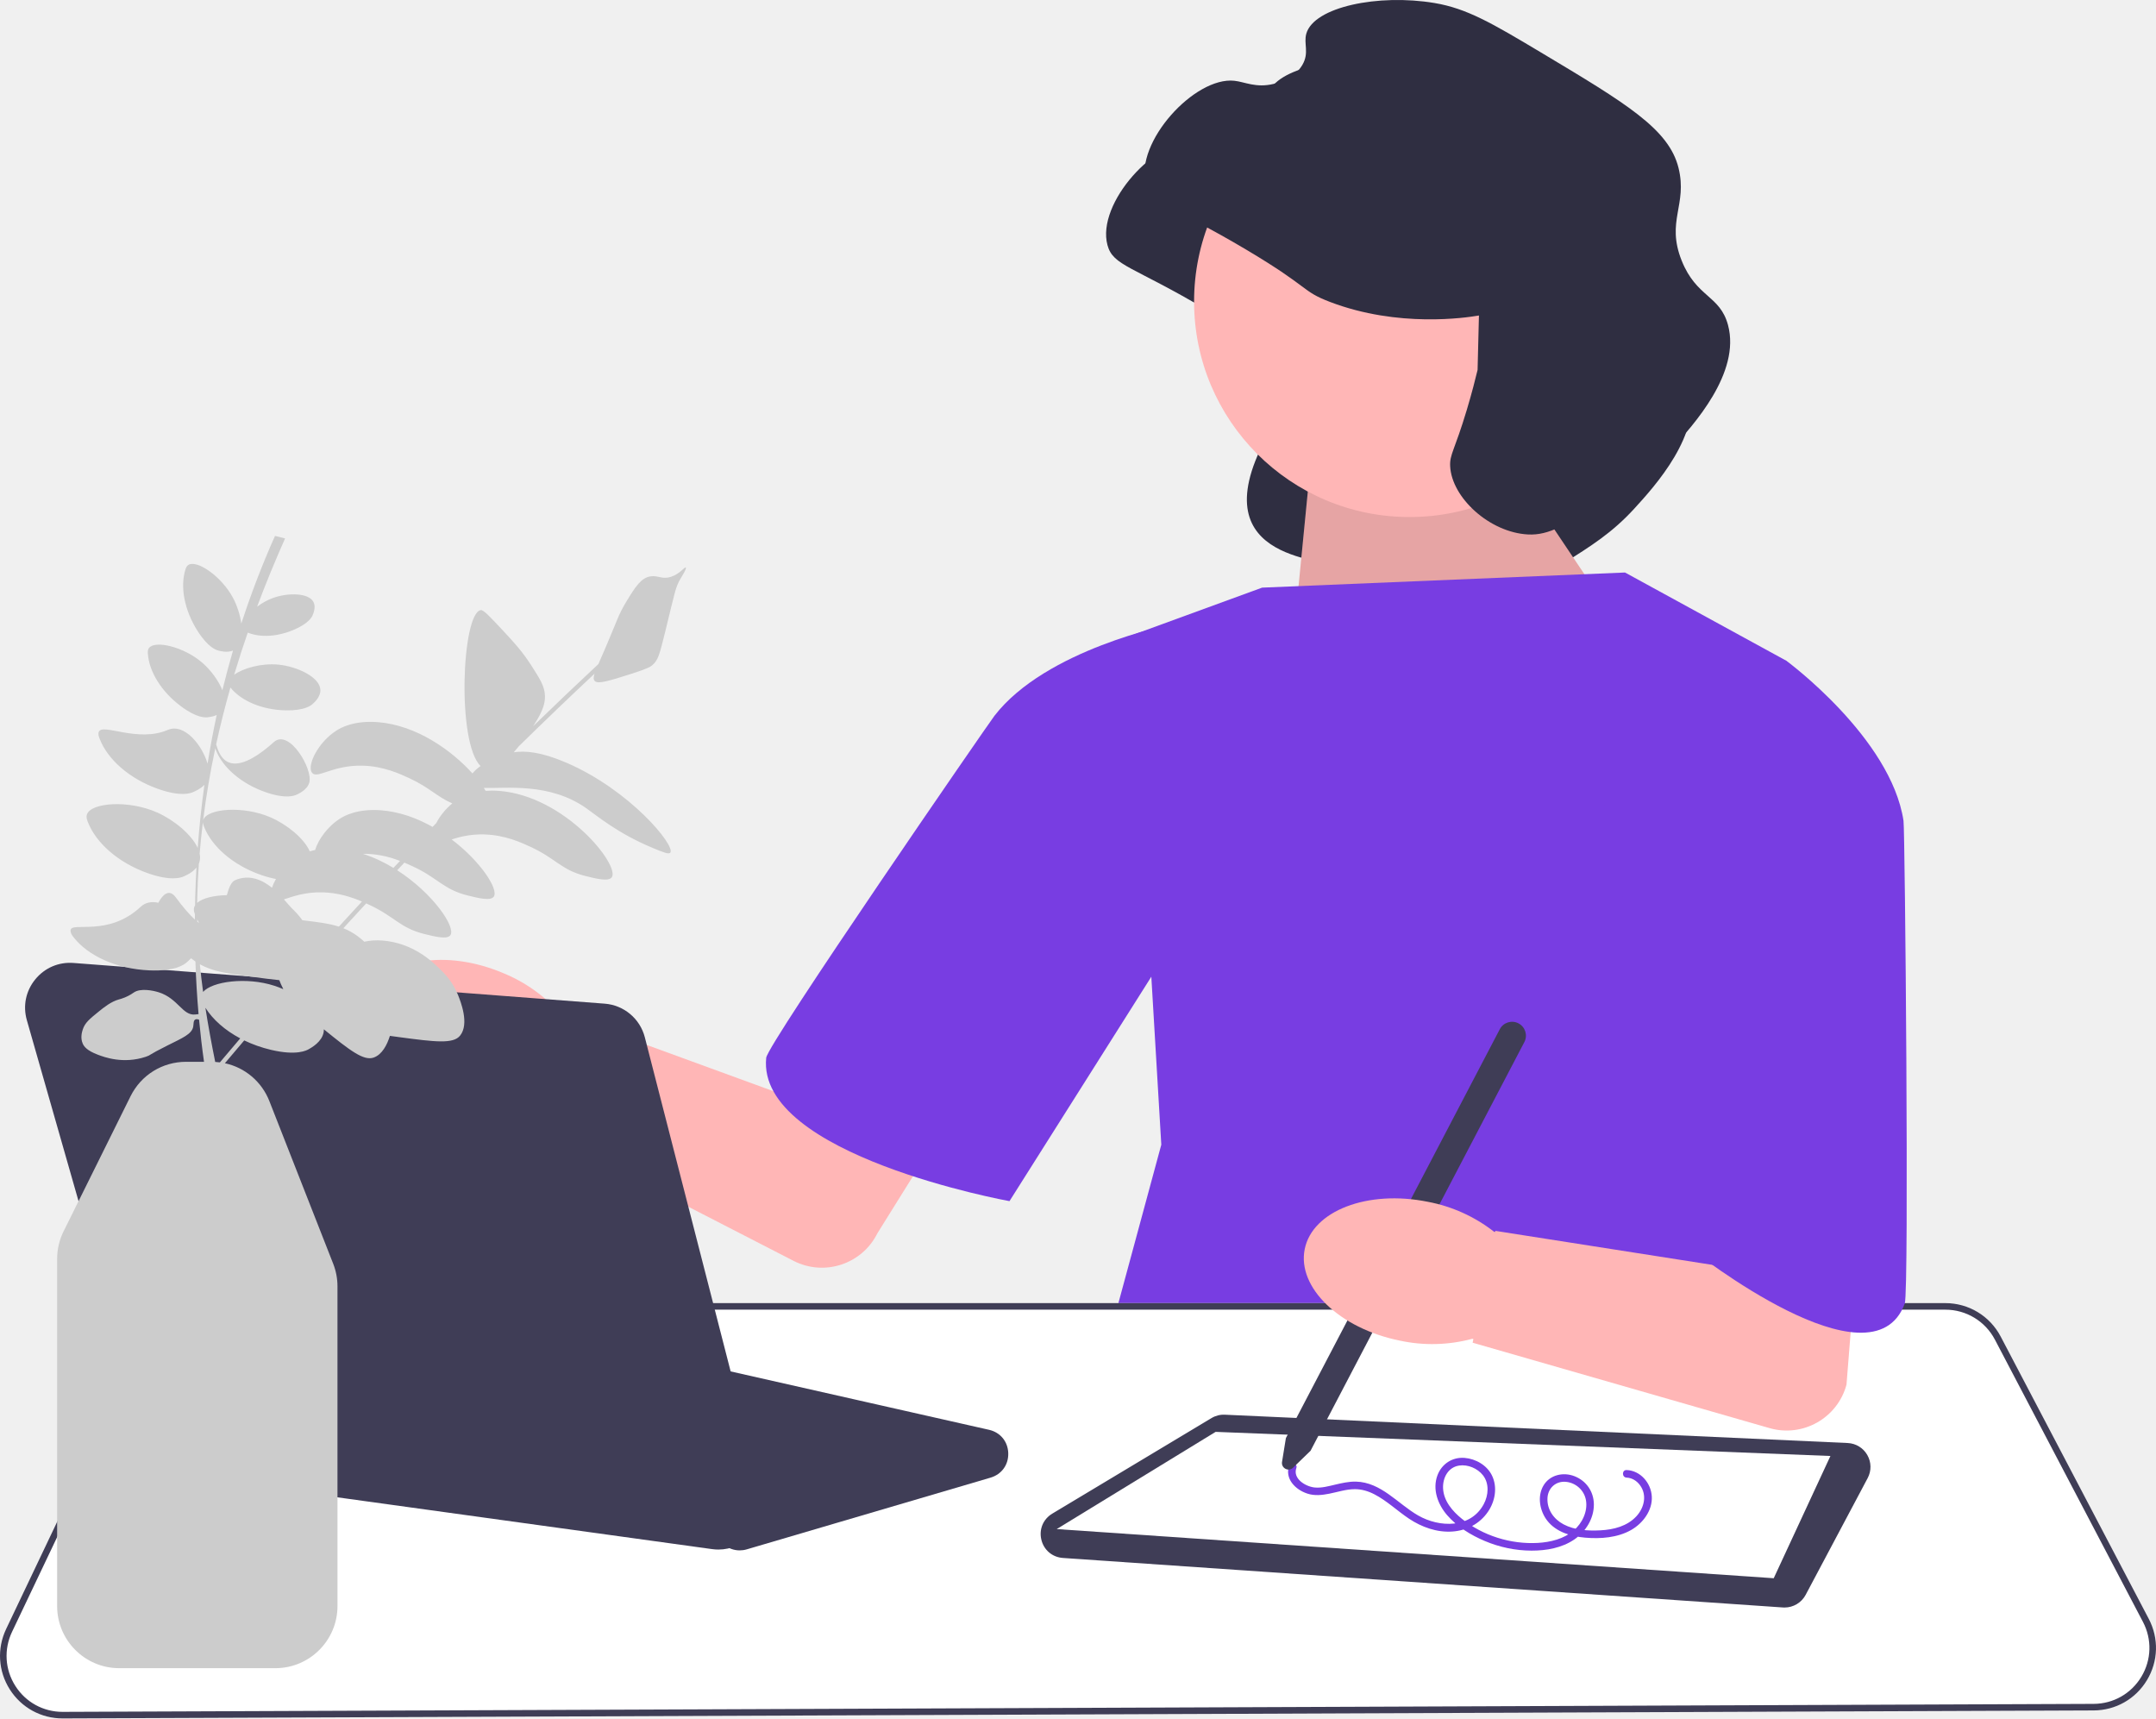
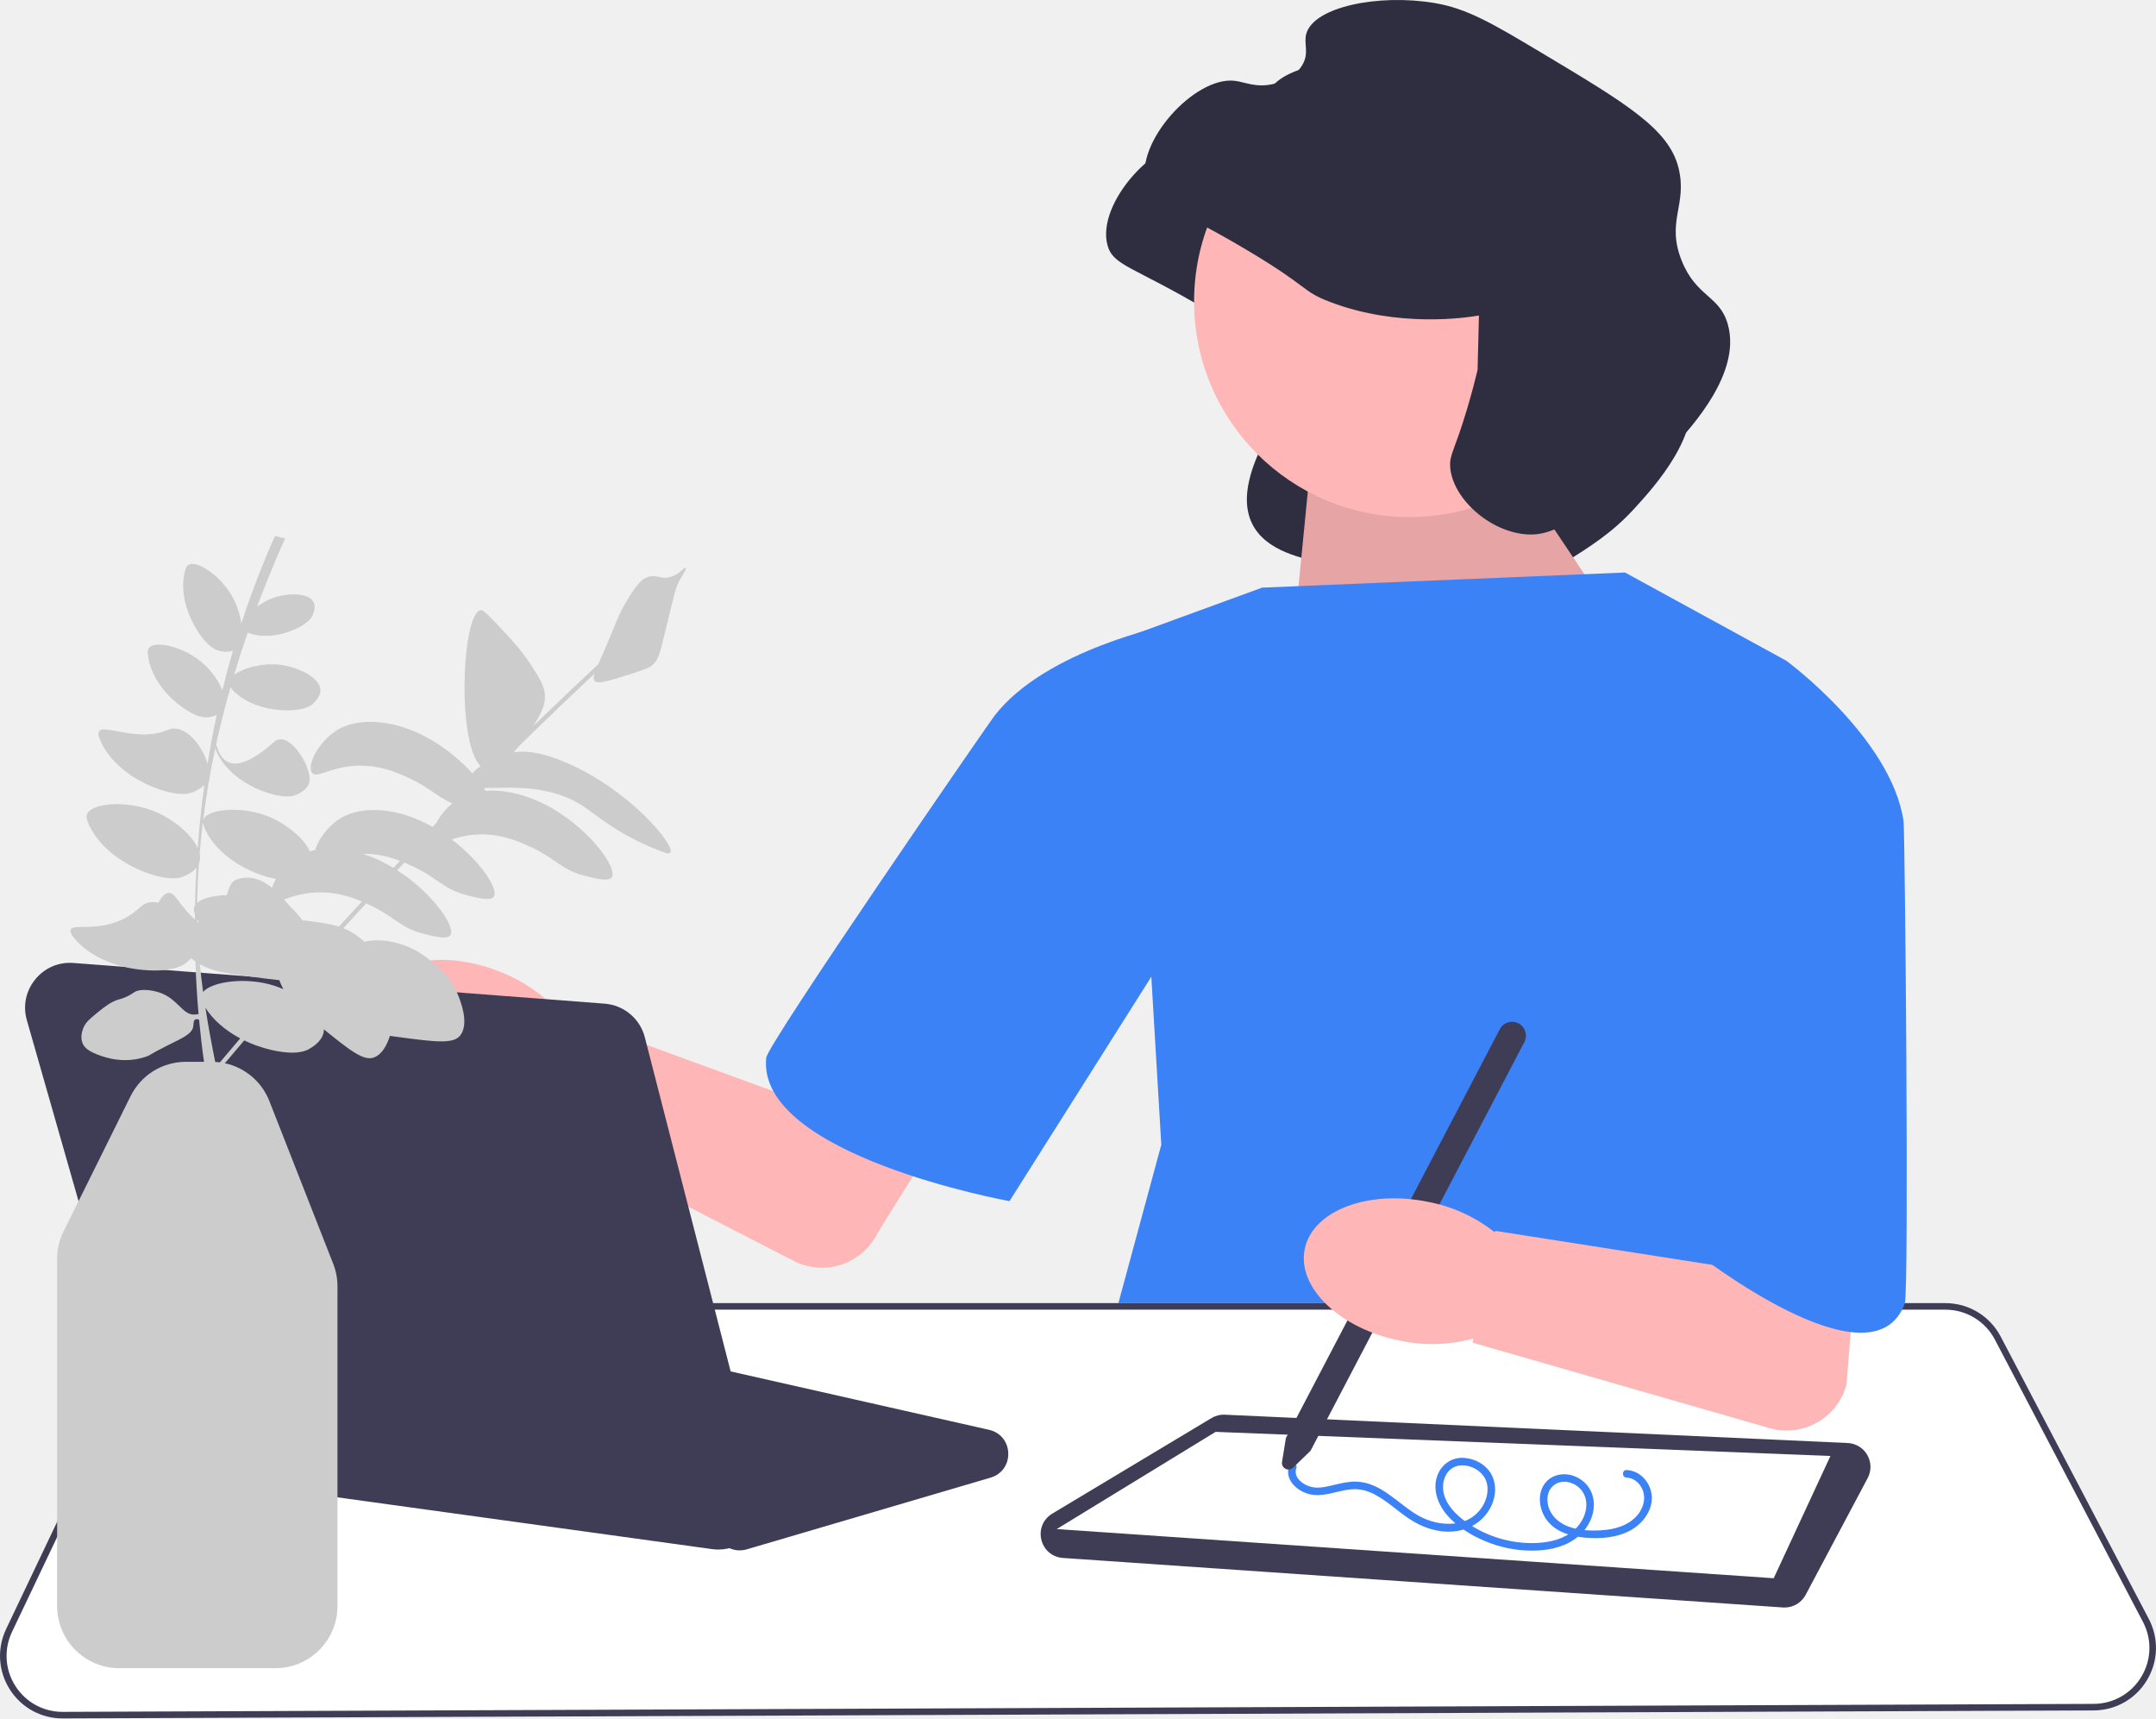
<svg xmlns="http://www.w3.org/2000/svg" width="855.47" height="681.755" viewBox="0 0 855.47 681.755" role="img" artist="Katerina Limpitsouni" source="https://undraw.co/">
  <path d="M571.597,149.332c-.125,.021-.313,.053-.54,.091-4.452,.737-31.366,4.889-58.501-5.447-11.495-4.379-7.574-5.47-33.176-20.694-30.015-17.848-37.719-17.724-39.954-26.046-4.463-16.619,19.369-42.743,35.143-41.023,4.153,.453,8.601,2.929,15.518,1.25,1.52-.369,8.173-1.984,11.417-7.491,2.893-4.913,.443-8.457,1.606-12.486,3.054-10.576,28.515-15.854,50.838-12.125,12.839,2.145,22.825,8.001,42.273,19.625,33.85,20.232,50.775,30.348,54.579,45.847,3.605,14.69-5.048,21.02,1.245,36.745,5.86,14.642,15.168,13.664,18.37,25.509,5.154,19.061-13.976,39.98-21.944,48.694-8.737,9.554-17.092,14.798-28.185,21.759-13.923,8.738-20.885,13.107-29.255,12.662-15.175-.806-60.267,1.937-60.855-10.62-.22-4.706-54.91-.853-27.98-51.52,3.303-6.215,68.009,.424,68.863-3.147" fill="#2f2e41" />
  <polygon points="597.787 181.755 644.299 251.133 510.787 278.133 519.291 191.274 597.787 181.755" fill="#ffb6b6" />
  <polygon points="597.787 181.755 644.299 251.133 510.787 278.133 519.291 191.274 597.787 181.755" opacity=".1" />
-   <polygon points="500.787 233.133 644.787 227.133 708.787 262.133 705.787 487.133 772.787 614.133 434.787 550.133 460.787 454.133 448.787 252.133 500.787 233.133" fill="#783de2" />
+   <polygon points="500.787 233.133 644.787 227.133 708.787 262.133 705.787 487.133 772.787 614.133 434.787 550.133 460.787 454.133 448.787 252.133 500.787 233.133" fill="#3C82F7" />
  <path d="M3.878,670.236c-4.597-7.247-5.14-16.201-1.452-23.951l54.807-115.156c4.09-8.594,12.884-14.147,22.402-14.147H771.889c9.253,0,17.672,5.09,21.969,13.285l58.746,111.982c4.061,7.741,3.793,16.832-.715,24.321-4.508,7.488-12.417,11.979-21.157,12.014l-805.807,3.172h-.101c-8.542,0-16.368-4.301-20.946-11.52Z" fill="#fff" />
  <path d="M3.878,670.236c-4.597-7.247-5.14-16.201-1.452-23.951l54.807-115.156c4.09-8.594,12.884-14.147,22.402-14.147H771.889c9.253,0,17.672,5.09,21.969,13.285l58.746,111.982c4.061,7.741,3.793,16.832-.715,24.321-4.508,7.488-12.417,11.979-21.157,12.014l-805.807,3.172h-.101c-8.542,0-16.368-4.301-20.946-11.52Zm75.756-150.65c-8.519,0-16.389,4.971-20.05,12.662L4.777,647.404c-3.301,6.936-2.816,14.95,1.299,21.437,4.098,6.461,11.101,10.31,18.748,10.31h.09l805.807-3.172c7.823-.031,14.902-4.051,18.936-10.753,4.035-6.702,4.274-14.84,.64-21.767l-58.746-111.984c-3.847-7.333-11.382-11.889-19.664-11.889H79.635Z" fill="#3f3d56" />
  <path d="M707.438,637.732l-285.674-19.641c-4.218-.29-7.582-3.134-8.569-7.244-.988-4.11,.716-8.172,4.341-10.347l63.171-37.903c1.604-.963,3.444-1.431,5.309-1.341l247.106,11.232c3.267,.147,6.185,1.932,7.806,4.772,1.621,2.84,1.672,6.26,.138,9.147l-24.603,46.312c-1.651,3.108-4.889,5.034-8.374,5.034-.216,0-.433-.008-.65-.022Z" fill="#3f3d56" />
  <polygon points="419.287 606.633 703.787 626.133 726.287 577.633 482.34 568.066 419.287 606.633" fill="#fff" />
  <circle cx="559.287" cy="119.633" r="85.492" fill="#ffb6b6" />
  <path d="M586.823,125.165c-.125,.021-.313,.053-.54,.091-4.452,.737-31.366,4.889-58.501-5.447-11.495-4.379-7.574-5.47-33.176-20.694-30.015-17.848-37.719-17.724-39.954-26.046-4.463-16.619,19.369-42.743,35.143-41.023,4.153,.453,8.601,2.929,15.518,1.25,1.52-.369,8.173-1.984,11.417-7.491,2.893-4.913,.443-8.457,1.606-12.486,3.054-10.576,28.515-15.854,50.838-12.125,12.839,2.145,22.825,8.001,42.273,19.625,33.85,20.232,50.775,30.348,54.579,45.847,3.605,14.69-5.048,21.02,1.245,36.745,5.86,14.642,15.168,13.664,18.37,25.509,5.154,19.061-13.976,39.98-21.944,48.694-8.737,9.554-17.092,14.798-28.185,21.759-13.923,8.738-20.885,13.107-29.255,12.662-15.175-.806-30.268-14.558-30.857-27.116-.22-4.706,1.743-6.118,6.602-22.296,2.024-6.74,3.428-12.305,4.282-15.875" fill="#2f2e41" />
-   <path d="M645.42,583.21c5.5,.217,9.686,5.145,9.989,10.485,.315,5.542-3.538,10.647-8.167,13.285-5.423,3.091-12.192,3.587-18.298,3.055-5.492-.479-11.468-2.187-15.003-6.722-2.974-3.816-4.068-9.582-1.539-13.913,2.508-4.295,7.841-5.481,12.302-3.757,4.721,1.824,7.689,6.118,7.719,11.191,.033,5.624-3.215,10.821-7.773,13.931-4.916,3.354-11.104,4.433-16.956,4.419-6.376-.015-12.724-1.353-18.59-3.838-5.496-2.328-10.986-5.685-14.916-10.247-3.684-4.277-5.889-10.211-3.844-15.758,1.677-4.549,5.914-7.338,10.767-6.953,4.443,.353,8.936,2.931,10.908,7.036,2.225,4.632,1.226,10.188-1.606,14.329-3.269,4.781-8.437,7.468-14.175,7.856-6.107,.413-12.156-1.757-17.18-5.112-4.652-3.106-8.741-7.083-13.735-9.668-2.404-1.244-5.019-2.034-7.741-2.031-3.465,.004-6.797,1.142-10.167,1.803-2.856,.56-5.8,.886-8.619-.027-2.412-.781-4.669-2.213-6.189-4.266-1.437-1.942-1.942-4.375-1.128-6.681,.638-1.808,3.538-1.03,2.893,.798-1.489,4.216,3.618,7.314,7.193,7.701,2.712,.293,5.51-.49,8.127-1.102,2.727-.638,5.515-1.29,8.335-1.221,9.989,.246,16.593,8.785,24.647,13.417,8.468,4.871,20.868,5.21,26.053-4.468,1.883-3.515,2.272-8.188-.315-11.472-2.155-2.736-5.984-4.373-9.455-3.843-4.358,.666-6.529,4.817-6.371,8.944,.194,5.05,3.714,9.154,7.468,12.179,8.357,6.733,19.439,10.163,30.127,9.561,5.015-.282,10.345-1.588,14.24-4.927,3.366-2.885,5.664-7.576,4.855-12.07-.7-3.889-3.962-6.839-7.903-7.231-4.032-.4-7.182,2.462-7.362,6.489-.202,4.53,2.489,8.311,6.389,10.374,4.418,2.337,9.772,2.627,14.667,2.372,5.198-.27,10.615-1.64,14.252-5.598,3.103-3.376,4.279-8.386,1.42-12.292-1.262-1.724-3.16-2.939-5.321-3.024-1.924-.076-1.934-3.076,0-3h0Z" fill="#783de2" />
+   <path d="M645.42,583.21c5.5,.217,9.686,5.145,9.989,10.485,.315,5.542-3.538,10.647-8.167,13.285-5.423,3.091-12.192,3.587-18.298,3.055-5.492-.479-11.468-2.187-15.003-6.722-2.974-3.816-4.068-9.582-1.539-13.913,2.508-4.295,7.841-5.481,12.302-3.757,4.721,1.824,7.689,6.118,7.719,11.191,.033,5.624-3.215,10.821-7.773,13.931-4.916,3.354-11.104,4.433-16.956,4.419-6.376-.015-12.724-1.353-18.59-3.838-5.496-2.328-10.986-5.685-14.916-10.247-3.684-4.277-5.889-10.211-3.844-15.758,1.677-4.549,5.914-7.338,10.767-6.953,4.443,.353,8.936,2.931,10.908,7.036,2.225,4.632,1.226,10.188-1.606,14.329-3.269,4.781-8.437,7.468-14.175,7.856-6.107,.413-12.156-1.757-17.18-5.112-4.652-3.106-8.741-7.083-13.735-9.668-2.404-1.244-5.019-2.034-7.741-2.031-3.465,.004-6.797,1.142-10.167,1.803-2.856,.56-5.8,.886-8.619-.027-2.412-.781-4.669-2.213-6.189-4.266-1.437-1.942-1.942-4.375-1.128-6.681,.638-1.808,3.538-1.03,2.893,.798-1.489,4.216,3.618,7.314,7.193,7.701,2.712,.293,5.51-.49,8.127-1.102,2.727-.638,5.515-1.29,8.335-1.221,9.989,.246,16.593,8.785,24.647,13.417,8.468,4.871,20.868,5.21,26.053-4.468,1.883-3.515,2.272-8.188-.315-11.472-2.155-2.736-5.984-4.373-9.455-3.843-4.358,.666-6.529,4.817-6.371,8.944,.194,5.05,3.714,9.154,7.468,12.179,8.357,6.733,19.439,10.163,30.127,9.561,5.015-.282,10.345-1.588,14.24-4.927,3.366-2.885,5.664-7.576,4.855-12.07-.7-3.889-3.962-6.839-7.903-7.231-4.032-.4-7.182,2.462-7.362,6.489-.202,4.53,2.489,8.311,6.389,10.374,4.418,2.337,9.772,2.627,14.667,2.372,5.198-.27,10.615-1.64,14.252-5.598,3.103-3.376,4.279-8.386,1.42-12.292-1.262-1.724-3.16-2.939-5.321-3.024-1.924-.076-1.934-3.076,0-3h0Z" fill="#3C82F7" />
  <path d="M508.692,579.997l1.529-9.458,84.874-162.219c1.406-2.687,4.736-3.729,7.423-2.324,2.687,1.406,3.729,4.736,2.324,7.423l-84.836,162.147-6.936,6.72c-.82,.791-2.004,.961-3.014,.432-1.01-.528-1.545-1.597-1.364-2.723Z" fill="#3f3d56" />
  <path d="M566.545,476.79c9.576,1.803,18.58,5.872,26.26,11.869l.432,.093,.087-.43,92.502,14.489-6.701-123.036,70.105-38.397-16.57,207.973c-3.589,13.282-17.373,21.039-30.588,17.214l-117.751-33.87,.294-1.449-.412-.111c-9.411,2.538-19.292,2.785-28.818,.72-23.897-4.836-40.772-21.086-37.692-36.294,3.08-15.208,24.947-23.612,48.851-18.771Z" fill="#ffb6b6" />
-   <path d="M629.787,284.133l79-22s41.5,30.5,46.5,63.5c.595,3.925,2.244,186.746,.5,191.5-12.922,35.219-84-21-84-21l-42-212Z" fill="#783de2" />
+   <path d="M629.787,284.133l79-22s41.5,30.5,46.5,63.5c.595,3.925,2.244,186.746,.5,191.5-12.922,35.219-84-21-84-21l-42-212Z" fill="#3C82F7" />
  <path d="M287.122,612.722l-8.19-7.02h-0c-1.219-1.046-2.702-1.738-4.287-2.003l-182.483-30.414c-4.165-.694-7.242-3.702-8.03-7.851-.788-4.148,.972-8.075,4.593-10.248l65.102-39.061c2.176-1.306,4.736-1.717,7.213-1.157l231.374,52.273c4.498,1.016,7.5,4.65,7.647,9.26s-2.616,8.429-7.041,9.73l-96.741,28.453c-.918,.271-1.854,.402-2.782,.402-2.309,0-4.569-.817-6.375-2.366Z" fill="#3f3d56" />
  <path d="M199.243,385.882c9.045,3.622,17.092,9.358,23.466,16.728l.406,.175,.169-.405,87.947,32.122,93.903-152.042,51.912,32.173-108.878,174.595c-6.092,12.336-21.117,17.278-33.342,10.966l-108.966-56.025,.569-1.365-.382-.188c-9.724,.668-19.466-1.003-28.412-4.872-22.508-9.371-35.918-28.581-29.952-42.904,5.966-14.324,29.046-18.335,51.561-8.958Z" fill="#ffb6b6" />
-   <path d="M505.866,309.909l-41.534-62.11s-49.425,9.783-69.784,36.23c-2.545,3.306-89.963,130.089-90.527,135.622-3.942,38.731,96.529,56.878,96.529,56.878l105.316-166.621Z" fill="#783de2" />
+   <path d="M505.866,309.909l-41.534-62.11s-49.425,9.783-69.784,36.23c-2.545,3.306-89.963,130.089-90.527,135.622-3.942,38.731,96.529,56.878,96.529,56.878l105.316-166.621Z" fill="#3C82F7" />
  <path d="M282.602,614.588l-209.182-28.912c-7.001-.967-12.779-5.983-14.722-12.779L10.656,404.744c-1.628-5.699-.413-11.601,3.334-16.192s9.283-6.965,15.195-6.514l210.75,16.146c7.625,.584,14.025,5.953,15.928,13.359l46.474,180.918c1.483,5.773,0,11.876-3.968,16.324-3.417,3.831-8.261,5.971-13.312,5.971-.814,0-1.635-.056-2.456-.169Z" fill="#3f3d56" />
  <path d="M235.976,270.166c1.223,1.345,5.66-.025,14.484-2.821,6.708-2.125,7.741-2.898,8.379-3.452,2.243-1.949,2.831-3.998,5.053-13.052,3.988-16.25,4.111-17.864,6.159-21.312,.705-1.188,2.486-4.02,2.052-4.371-.446-.361-2.374,2.59-5.937,3.705-3.472,1.087-5.035-.654-8-.211-3.832,.573-6.111,4.213-9.685,10.105-3.165,5.218-3.563,7.317-8,17.684-1.257,2.937-2.269,5.21-3.046,7.006-8.712,8.131-17.352,16.369-25.914,24.679,.165-.252,.32-.49,.455-.697,3.792-5.823,4.308-8.945,4.253-11.284-.089-3.79-1.899-6.676-5.515-12.295-3.544-5.506-6.901-9.139-10.947-13.474-5.303-5.682-7.954-8.524-9.01-8.337-7.542,1.335-9.559,52.687-.07,61.871-1.332,.952-2.435,1.948-3.232,2.929-8.123-9.019-22.038-19.095-37.452-20.335-9.503-.765-14.748,2.217-16.379,3.242-7.538,4.734-12.02,14.21-9.769,16.884,2.099,2.493,8.161-3.175,20.042-2.863,8.29,.218,14.766,3.225,18.61,5.011,8.065,3.746,11.014,7.428,16.96,9.951-2.787,2.297-4.996,5.164-6.383,7.837-.48,.495-.959,.993-1.439,1.489-6.135-3.457-13.044-5.994-20.286-6.577-9.503-.765-14.748,2.217-16.379,3.242-5.08,3.191-8.761,8.53-9.94,12.494-.77,.155-1.483,.331-2.135,.522-2.303-5.204-9.156-10.693-15.529-13.459-10.969-4.761-25.218-3.499-26.742,1.029-.049,.144-.061,.286-.082,.429,1.202-9.702,2.835-19.335,4.875-28.899,.069,.273,.156,.549,.272,.84,2.708,6.801,10.025,13.329,19.998,16.715,7.828,2.658,11.107,1.28,11.939,.895,.796-.368,4.232-1.843,5.074-4.776,1.561-5.438-7.999-21.509-14.029-16.118-19.374,17.319-22.033,3.295-22.923,.935,1.647-7.561,3.543-15.079,5.67-22.553,.037,.046,.068,.091,.106,.137,4.233,5.134,12.379,8.75,21.952,8.91,7.513,.125,9.968-1.978,10.582-2.542,.586-.539,3.151-2.771,3.064-5.543-.16-5.14-9.303-9.326-16.619-10.052-6.742-.669-14.001,1.395-17.602,4.009,1.674-5.598,3.475-11.171,5.396-16.72,4.92,2.01,11.89,1.739,18.736-1.321,5.646-2.524,6.744-4.947,7.005-5.582,.249-.606,1.384-3.164,.354-5.201-1.91-3.777-10.186-3.713-15.895-1.706-2.351,.827-4.585,2.099-6.5,3.537,3.405-9.095,7.116-18.126,11.107-27.09l-4-1c-5.099,11.451-9.544,23.051-13.364,34.779-.475-3.44-1.666-7.104-3.233-10.081-4.609-8.754-14.453-15.321-17.782-13.19-.666,.426-.946,1.12-1.2,1.947-2.041,6.65-.504,15.841,4.871,24.284,4.218,6.627,7.467,7.558,8.313,7.768,.715,.178,3.473,.939,5.74-.042-1.525,5.225-2.935,10.473-4.22,15.744-1.547-3.841-4.596-7.934-7.82-10.764-7.435-6.526-18.978-9.137-21.324-5.957-.469,.636-.483,1.385-.424,2.247,.473,6.94,5.196,14.973,13.235,20.935,6.31,4.68,9.676,4.386,10.542,4.28,.51-.062,2.049-.216,3.533-.887-1.378,6.405-2.582,12.84-3.623,19.303-2.082-7.23-9.155-16.249-15.829-13.38-11.844,5.092-25.768-2.73-27.3,.691-.399,.89-.069,1.808,.313,2.803,3.069,8.012,11.544,15.776,23.181,19.898,9.133,3.236,12.997,1.672,13.979,1.233,.651-.291,2.799-1.188,4.398-2.853-1.15,8.304-2.032,16.651-2.653,25.034-2.469-5.392-9.425-11.073-15.937-14.001-11.422-5.138-26.362-4.012-28.021,.709-.332,.944-.07,1.855,.321,2.877,3.15,8.224,11.848,16.192,23.793,20.424,9.375,3.321,13.34,1.716,14.348,1.266,.736-.329,3.337-1.415,4.996-3.479-.212,3.875-.376,7.757-.48,11.647-.03,1.108-.047,2.216-.068,3.323-.135,.218-.252,.44-.33,.673-.32,.95-.102,1.864,.273,2.863-.008,.704-.013,1.407-.017,2.11-2.09-1.894-4.583-4.743-7.581-8.802-2.706-3.662-5.275-.975-6.925,2.143-2.587-.576-5.055-.22-6.996,1.594-13.016,12.159-27.614,5.708-27.821,9.333-.06,1.046,.501,1.878,1.207,2.78,5.683,7.26,16.84,12.556,30.094,13.114,10.403,.438,13.877-2.389,14.747-3.149,.306-.267,.991-.844,1.733-1.655,.596,.476,1.176,.907,1.757,1.301,.229,6.96,.638,13.912,1.245,20.852-.493,.044-.965,.125-1.317,.161-5.039,.513-6.737-6.285-14.348-8.768-2.528-.825-7.398-1.725-9.964,0-.37,.248-1.631,1.183-3.587,1.993-1.156,.479-2.04,.701-2.391,.797-3.123,.854-6.016,3.198-7.971,4.783-3.676,2.979-5.514,4.468-6.377,7.174-.271,.852-1.035,3.247,0,5.58,.489,1.102,1.625,2.742,5.979,4.384,2.588,.976,10.135,3.823,19.131,.797,2.049-.689,.485-.442,8.37-4.384,6.204-3.101,9.832-4.584,10.363-7.573,.187-1.051-.001-2.332,.797-2.79,.444-.254,.98-.131,1.516,.062,.522,5.579,1.174,11.149,1.964,16.707h-7.099c-9.426,0-17.882,5.246-22.067,13.691l-26.552,53.568c-1.676,3.381-2.562,7.163-2.562,10.938v137.743c0,13.581,11.049,24.63,24.63,24.63h61.977c13.581,0,24.63-11.049,24.63-24.63v-126.835c0-3.092-.573-6.119-1.703-8.998l-25.306-64.476c-3.069-7.819-9.717-13.351-17.663-15.063,2.549-3.022,5.102-6.04,7.674-9.05,3.239,1.563,6.803,2.846,10.634,3.747,10.136,2.383,14.079,.258,15.076-.325,.953-.557,5.082-2.823,5.782-6.602,.075-.405,.104-.815,.099-1.227,10.382,8.44,15.798,12.6,19.755,11.213,3.402-1.192,5.344-5.1,6.456-8.607,1.161,.161,2.393,.326,3.706,.502,14.219,1.899,21.385,2.779,24.126-.589,3.793-4.661,.193-13.649-.8-16.126-2.157-5.384-5.475-8.66-7.536-10.653-2.677-2.588-10.305-9.964-22.315-10.948-2.611-.214-4.956-.05-7.346,.45-.833-.762-1.711-1.508-2.679-2.216-1.844-1.351-3.664-2.351-5.624-3.132,3.006-3.293,6.02-6.576,9.048-9.846,.479,.218,.935,.429,1.353,.623,9.921,4.608,12.101,9.12,21.641,11.495,4.329,1.078,9.229,2.298,10.442,.463,2.155-3.258-6.993-16.666-21.129-25.738,.953-1.009,1.909-2.015,2.864-3.022,1.293,.542,2.432,1.071,3.402,1.521,9.921,4.608,12.101,9.12,21.642,11.495,4.328,1.078,9.229,2.298,10.442,.463,1.923-2.907-5.153-13.898-16.741-22.677,3.183-1.011,7.404-2.131,12.869-1.987,8.29,.218,14.766,3.225,18.61,5.011,9.921,4.608,12.101,9.12,21.641,11.495,4.328,1.078,9.229,2.298,10.442,.463,3.204-4.844-18.557-32.137-44.588-34.232-2.021-.163-3.837-.149-5.479-.028-.227-.376-.473-.762-.733-1.154,8.807,.283,26.008-2.235,40.648,8.044,4.221,2.964,12.422,9.936,26.146,15.664,4.386,1.831,6.592,2.731,7.2,1.979,2.175-2.691-15.907-24.838-41.346-35.748-10.086-4.326-16.318-4.735-20.75-4.08,.683-.779,1.349-1.583,1.99-2.39,9.906-9.715,19.936-19.329,30.057-28.813-.49,1.515-.474,2.321,.061,2.909Zm-127.117,120.915c-11.188-3.622-24.736-1.676-28.269,2.445-.498-3.652-.931-7.31-1.288-10.975,5.097,2.847,10.416,3.609,20.505,4.956,4.297,.574,7.94,1.051,11.021,1.35,.414,1.122,.855,2.131,1.367,3.097,.059,.112,.123,.219,.184,.329l-.089,.102c-1.149-.498-2.3-.938-3.431-1.304Zm-29.726-49.069c.319-1.059,.326-2.186,.082-3.348,.348-4.211,.783-8.408,1.297-12.593-.013,.641,.19,1.282,.467,1.977,3.11,7.812,11.515,15.31,22.971,19.199,2.137,.726,3.97,1.183,5.549,1.463-.695,1.211-1.227,2.39-1.58,3.482-3.906-3.138-8.933-5.419-14.637-2.999-1.552,.659-2.474,3.068-3.274,5.95-5.27,.091-9.673,1.19-11.77,3.05,.011-.776,.007-1.55,.028-2.327,.118-4.429,.336-8.843,.644-13.244,.084-.197,.16-.4,.223-.609Zm-.88,22.78c.227,.465,.476,.928,.734,1.389-.234-.173-.474-.358-.721-.559-.007-.276-.008-.553-.013-.83Zm8.997,56.685c-.614-.081-1.233-.139-1.858-.174-1.442-7.161-2.774-14.317-3.889-21.487,2.932,4.653,7.717,8.912,13.812,12.142-2.705,3.165-5.387,6.341-8.065,9.519Zm47.222-53.859c-3.815-1.225-8.293-1.812-14.489-2.531-1.57-2.183-3.189-3.79-4.386-4.947-.648-.627-1.643-1.87-2.932-3.324,3.34-1.072,8.325-2.982,15.369-2.797,6.402,.168,11.715,1.999,15.576,3.647-3.059,3.305-6.102,6.624-9.138,9.953Zm21.624-23.305c-3.749-2.266-7.815-4.206-12.096-5.569,.416-.004,.823-.016,1.255-.005,5.308,.14,9.867,1.423,13.473,2.797-.877,.925-1.756,1.849-2.632,2.777Z" fill="#ccc" />
</svg>
